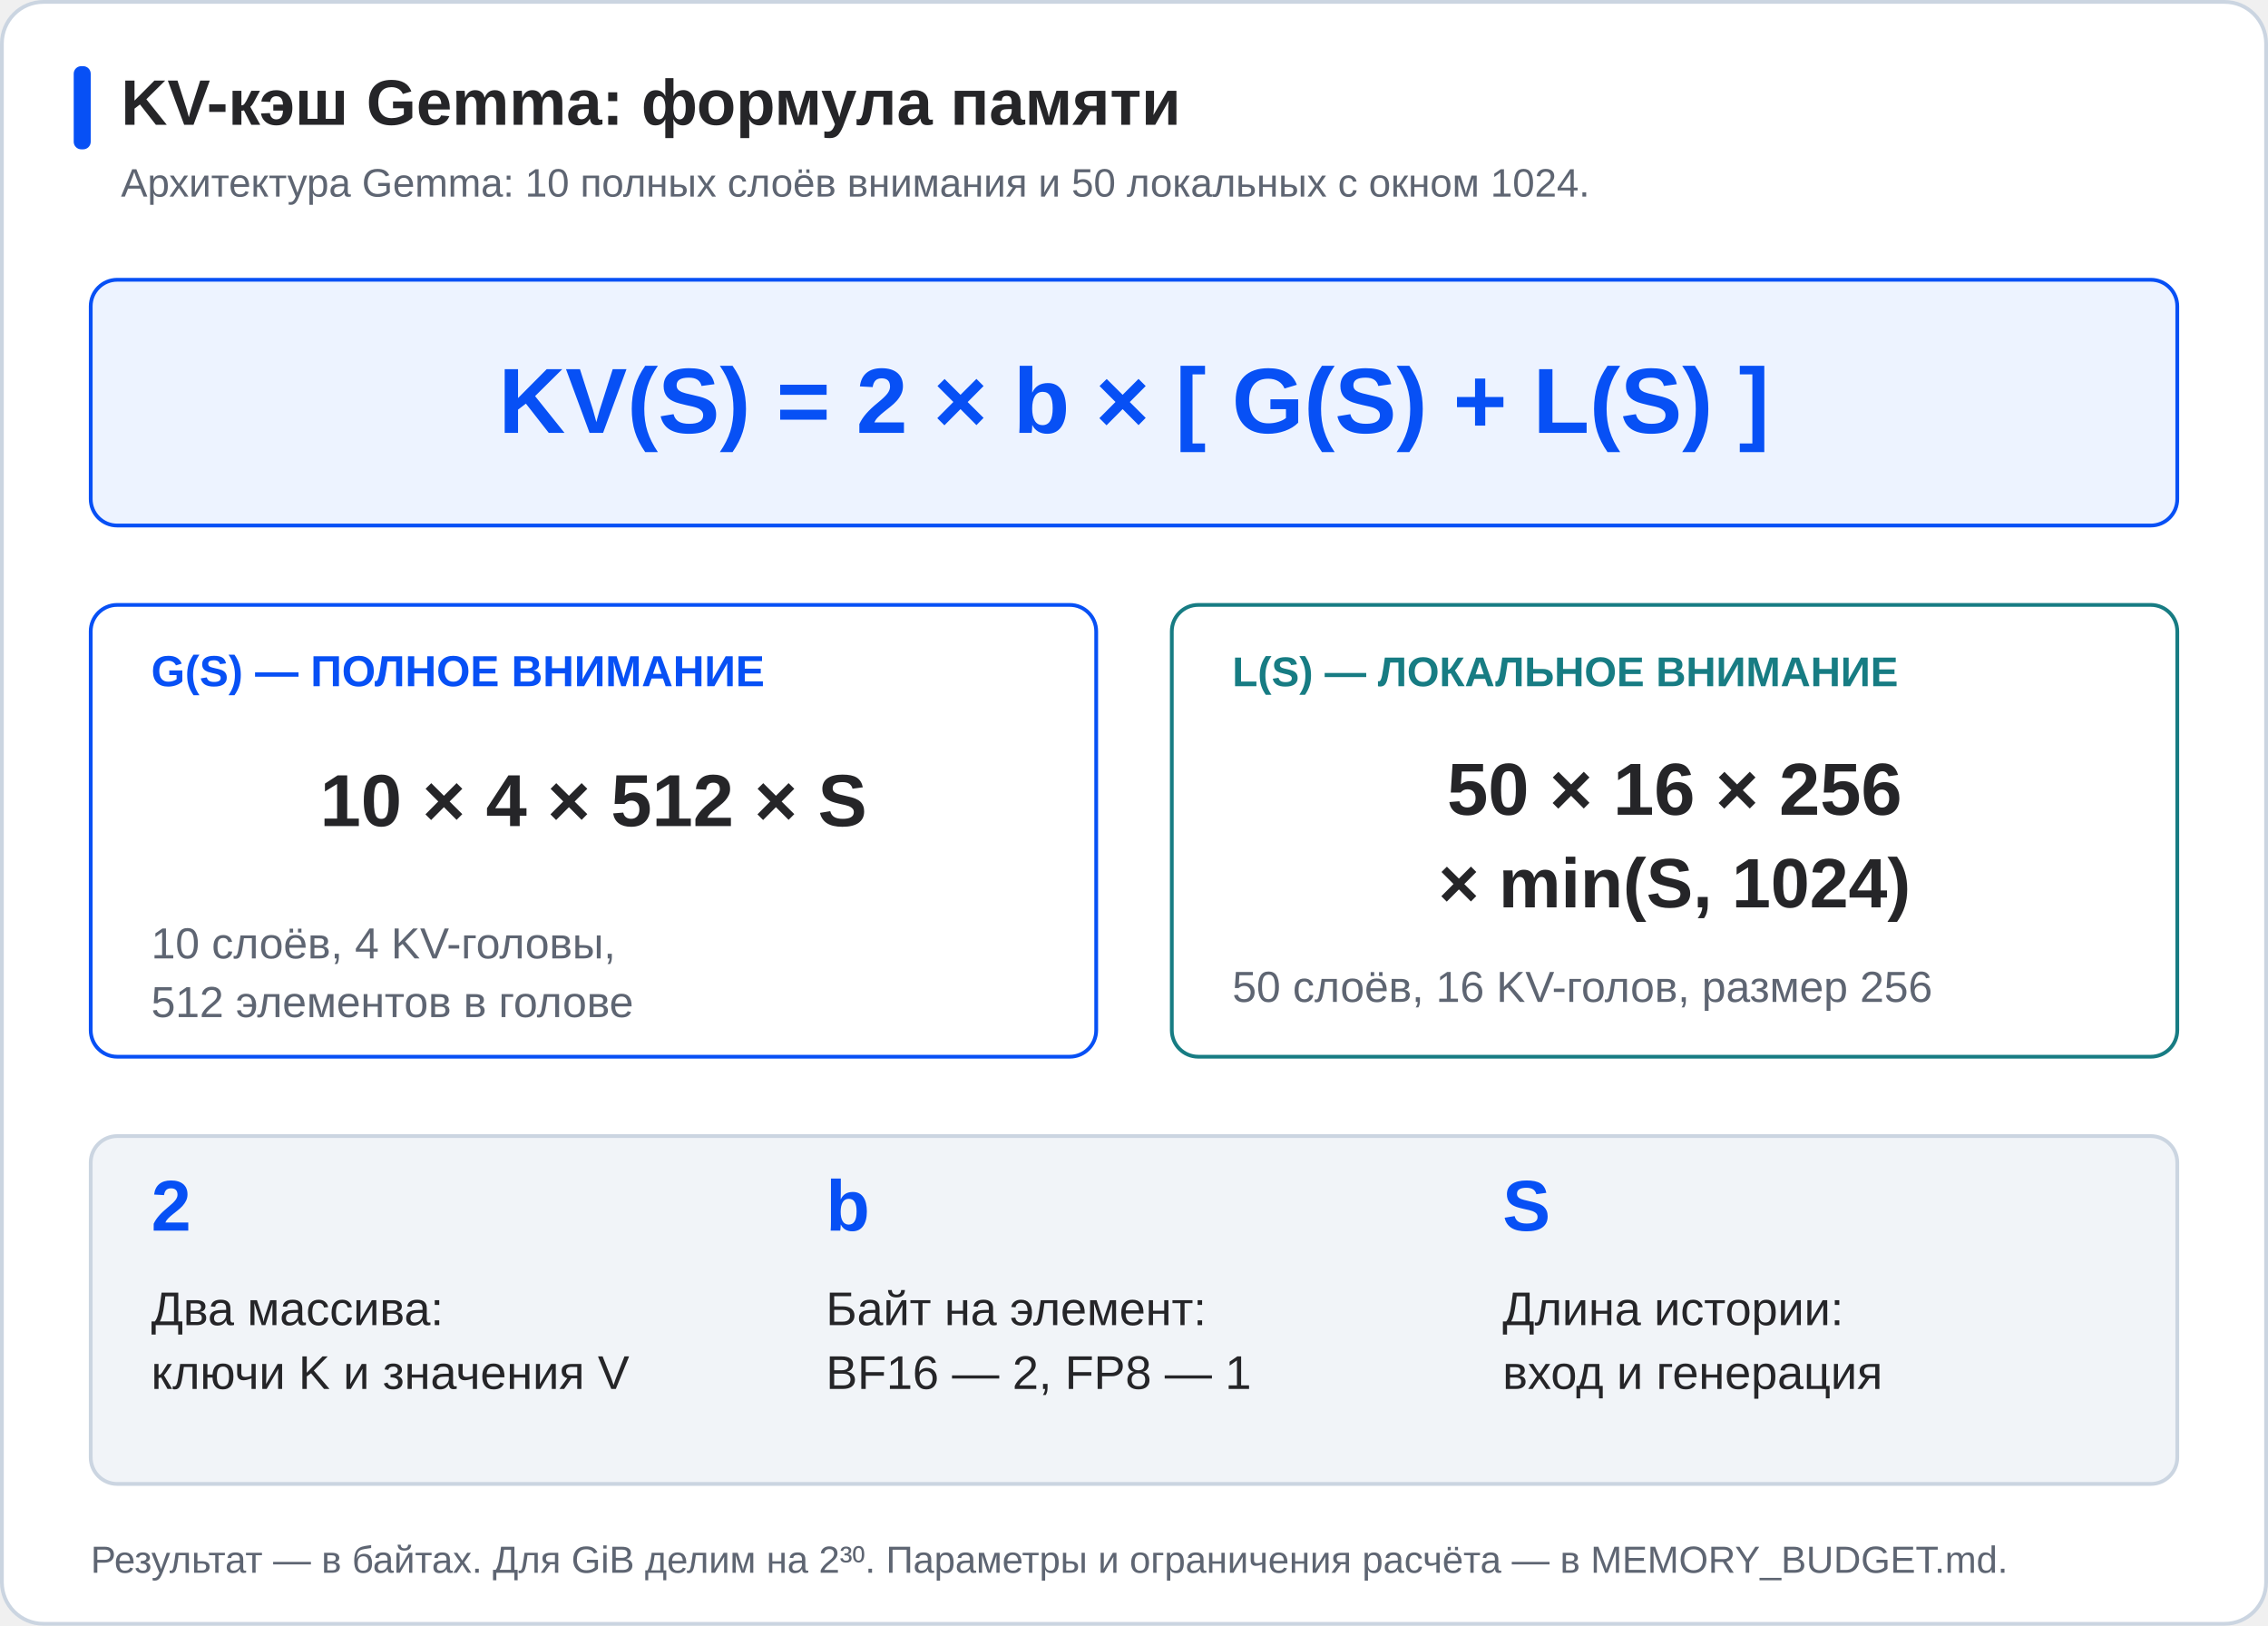
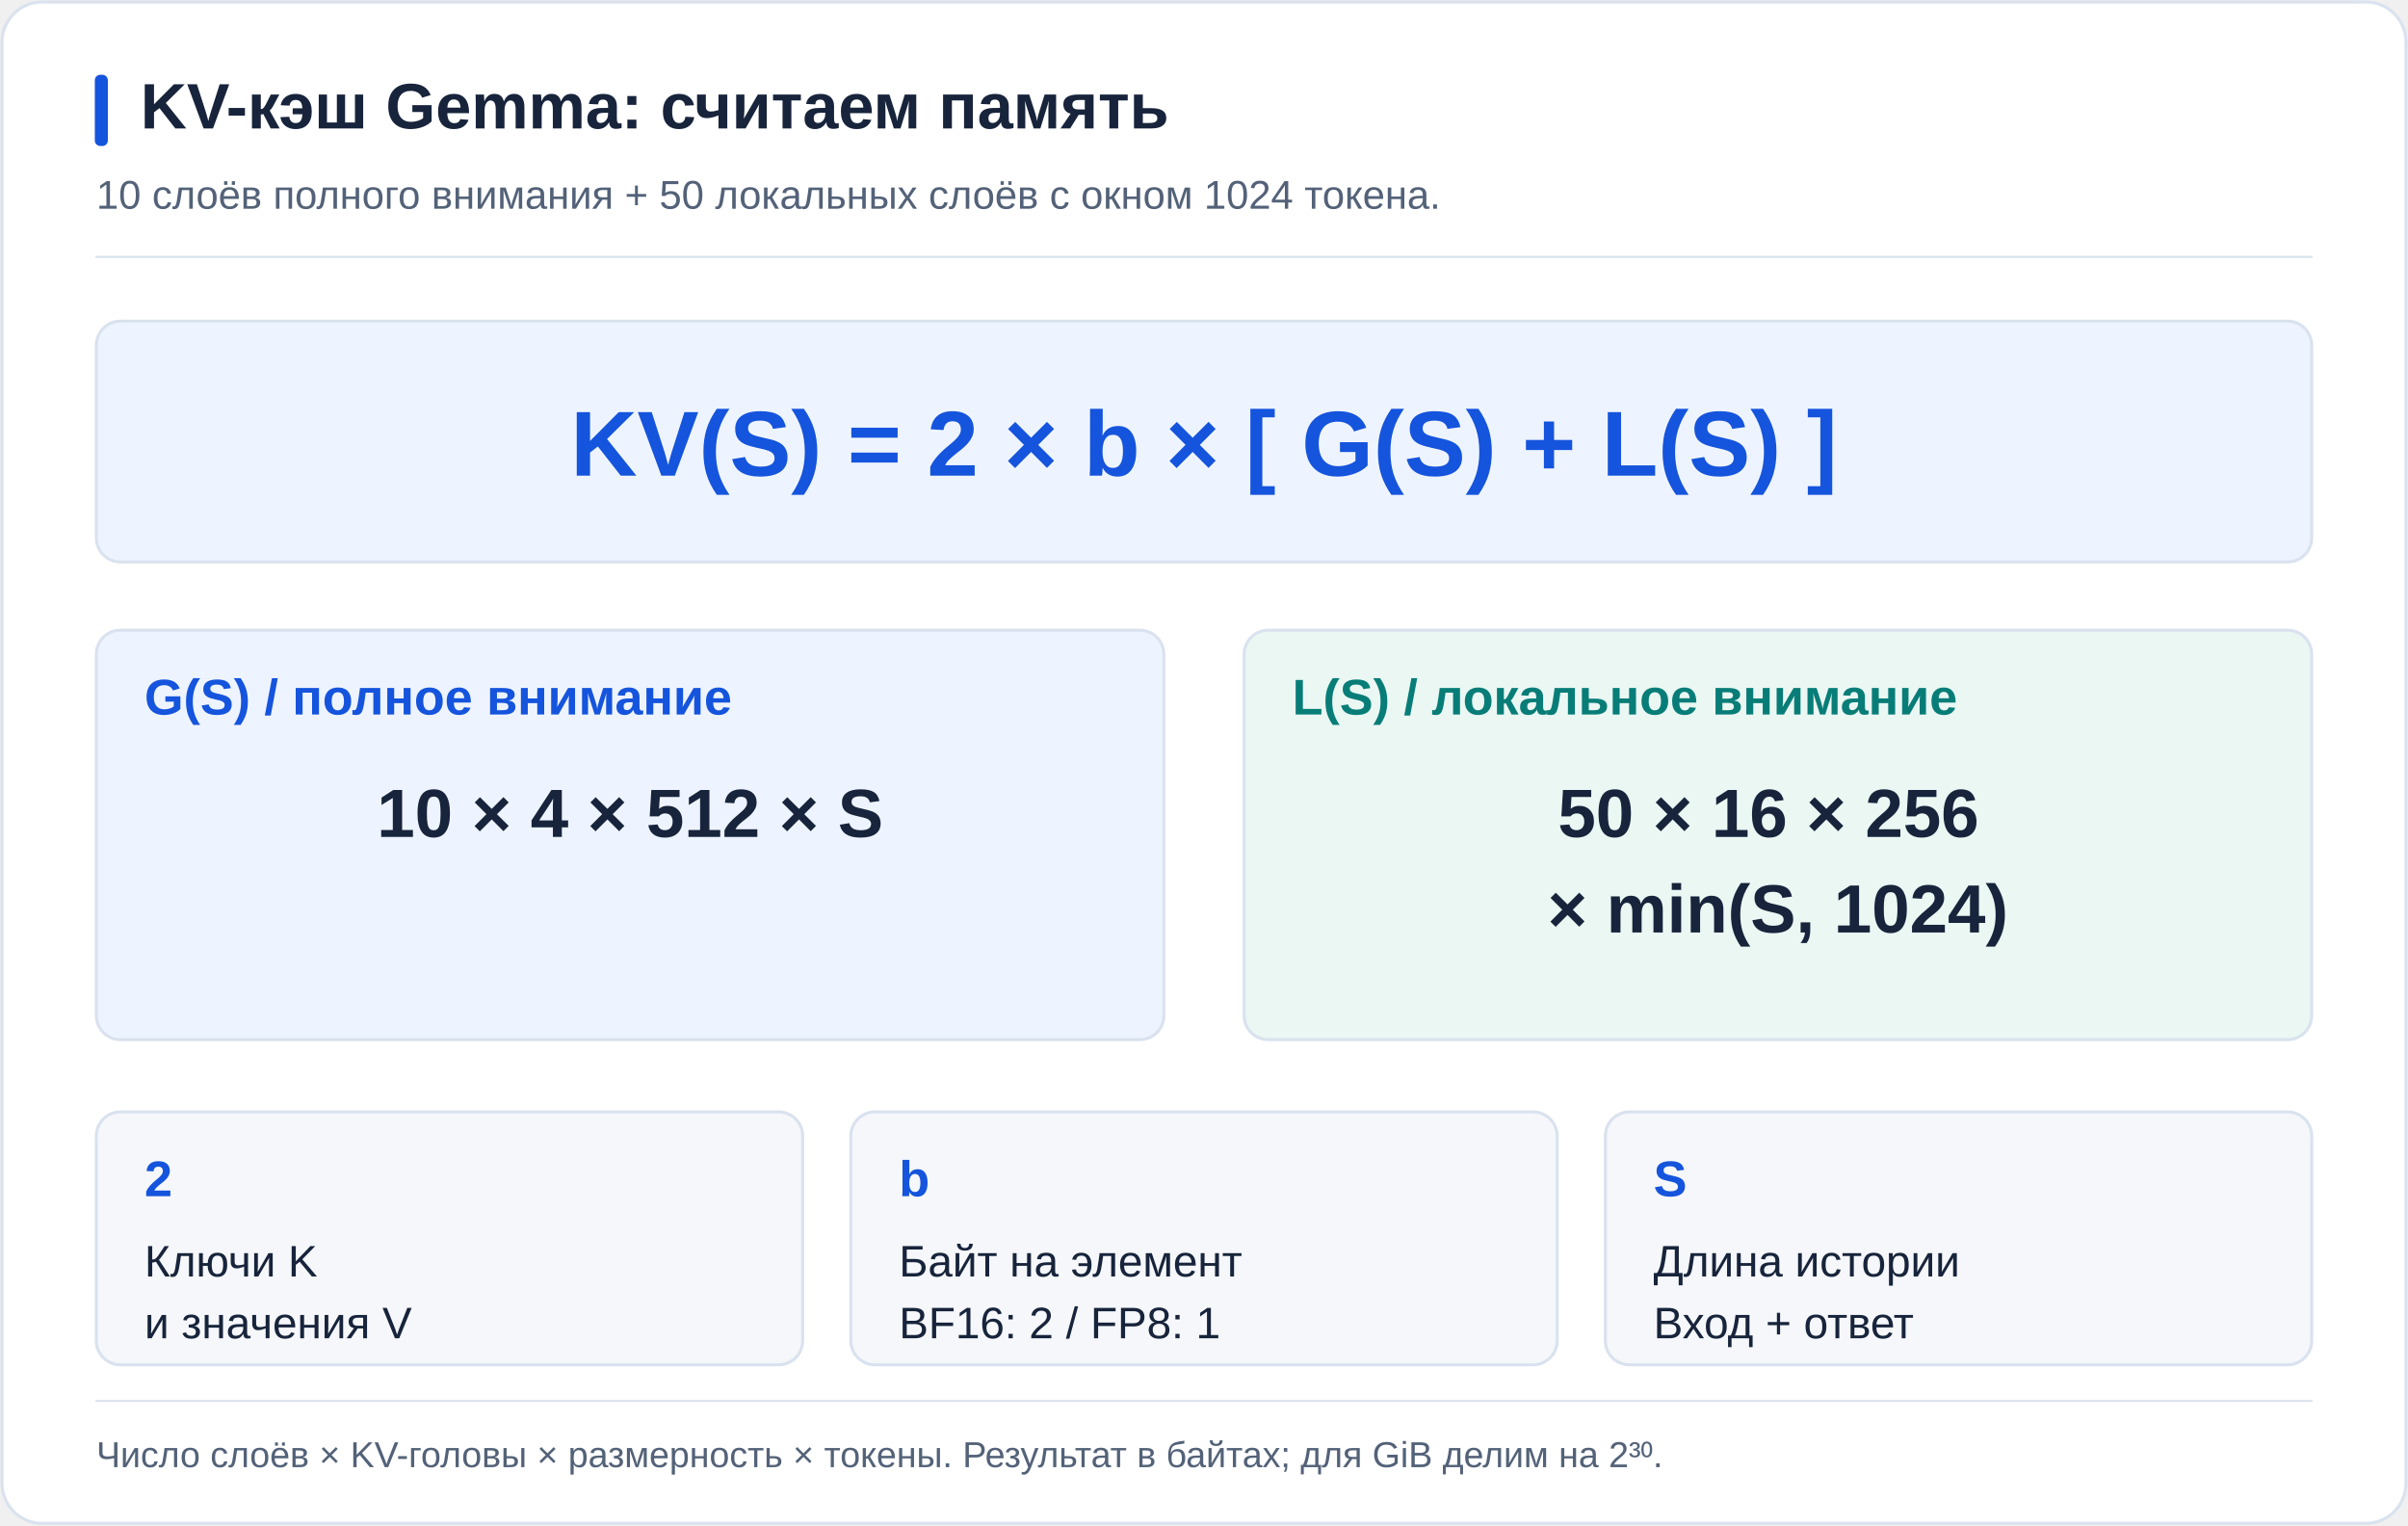
- <svg xmlns="http://www.w3.org/2000/svg" width="1200" height="860" viewBox="0 0 1200 860" role="img" aria-labelledby="title desc">
+ <svg xmlns="http://www.w3.org/2000/svg" width="1200" height="760" viewBox="0 0 1200 760" role="img" aria-labelledby="title desc" data-design="hardfest-v2">
  <defs>
-     <marker id="arrow" viewBox="0 0 10 10" refX="9" refY="5" markerWidth="8" markerHeight="8" orient="auto-start-reverse">
-       <path d="M 0 0 L 10 5 L 0 10 z" fill="context-stroke" />
+     <marker id="arrow" viewBox="0 0 10 10" refX="9" refY="5" markerWidth="7" markerHeight="7" orient="auto-start-reverse">
+       <path d="M0 0 10 5 0 10Z" fill="context-stroke" />
    </marker>
  </defs>
-   <style>text{font-family:Arial,Helvetica,sans-serif} .title{font-weight:700} </style>
-   <rect x="1" y="1" width="1198" height="858" rx="22" fill="#ffffff" stroke="#cbd5e1" stroke-width="2" />
-   <rect x="40" y="36" width="7" height="42" rx="3" fill="#0750f5" stroke="#0750f5" stroke-width="2" />
-   <text x="64" y="66" font-size="34" fill="#252528" text-anchor="start" font-weight="700">
-     <tspan x="64" dy="0">KV-кэш Gemma: формула памяти</tspan>
+   <style>text{font-family:Arial,Helvetica,sans-serif;font-variant-numeric:tabular-nums}</style>
+   <rect x="1" y="1" width="1198" height="758" rx="20" fill="#ffffff" stroke="#d9e2ee" stroke-width="1.5" />
+   <rect x="48" y="38" width="5" height="34" rx="2" fill="#1554dc" stroke="#1554dc" stroke-width="1.5" />
+   <text x="70" y="64" font-size="32" fill="#17243b" text-anchor="start" font-weight="700" data-max-width="1082">
+     <tspan x="70" dy="0">KV-кэш Gemma: считаем память</tspan>
  </text>
-   <text x="64" y="104" font-size="21" fill="#5e6572" text-anchor="start">
-     <tspan x="64" dy="0">Архитектура Gemma: 10 полных слоёв внимания и 50 локальных с окном 1024.</tspan>
+   <text x="48" y="104" font-size="20" fill="#536278" text-anchor="start" data-max-width="1104">
+     <tspan x="48" dy="0">10 слоёв полного внимания + 50 локальных слоёв с окном 1024 токена.</tspan>
  </text>
-   <rect x="48" y="148" width="1104" height="130" rx="14" fill="#edf3ff" stroke="#0750f5" stroke-width="2" />
-   <text x="600" y="229" font-size="49" fill="#0750f5" text-anchor="middle" font-weight="700">
+   <path d="M48 128 H1152" fill="none" stroke="#d9e2ee" stroke-width="1" stroke-linejoin="round" stroke-linecap="round" />
+   <rect x="48" y="160" width="1104" height="120" rx="12" fill="#eef4ff" stroke="#d9e2ee" stroke-width="1.5" />
+   <text x="600" y="237" font-size="46" fill="#1554dc" text-anchor="middle" font-weight="700">
    <tspan x="600" dy="0">KV(S) = 2 × b × [ G(S) + L(S) ]</tspan>
  </text>
-   <rect x="48" y="320" width="532" height="239" rx="14" fill="#ffffff" stroke="#0750f5" stroke-width="2" />
-   <rect x="620" y="320" width="532" height="239" rx="14" fill="#ffffff" stroke="#177c83" stroke-width="2" />
-   <text x="80" y="363" font-size="23" fill="#0750f5" text-anchor="start" font-weight="700">
-     <tspan x="80" dy="0">G(S) — ПОЛНОЕ ВНИМАНИЕ</tspan>
+   <rect x="48" y="314" width="532" height="204" rx="12" fill="#eef4ff" stroke="#d9e2ee" stroke-width="1.5" />
+   <text x="72" y="356" font-size="25" fill="#1554dc" text-anchor="start" font-weight="700" data-max-width="484">
+     <tspan x="72" dy="0">G(S) / полное внимание</tspan>
  </text>
-   <text x="652" y="363" font-size="22" fill="#177c83" text-anchor="start" font-weight="700">
-     <tspan x="652" dy="0">L(S) — ЛОКАЛЬНОЕ ВНИМАНИЕ</tspan>
-   </text>
-   <text x="314" y="437" font-size="39" fill="#252528" text-anchor="middle" font-weight="700">
+   <text x="314" y="417" font-size="34" fill="#17243b" text-anchor="middle" font-weight="700">
    <tspan x="314" dy="0">10 × 4 × 512 × S</tspan>
  </text>
-   <text x="886" y="431" font-size="39" fill="#252528" text-anchor="middle" font-weight="700">
+   <rect x="620" y="314" width="532" height="204" rx="12" fill="#eaf7f3" stroke="#d9e2ee" stroke-width="1.5" />
+   <text x="644" y="356" font-size="25" fill="#087d78" text-anchor="start" font-weight="700" data-max-width="484">
+     <tspan x="644" dy="0">L(S) / локальное внимание</tspan>
+   </text>
+   <text x="886" y="417" font-size="34" fill="#17243b" text-anchor="middle" font-weight="700">
    <tspan x="886" dy="0">50 × 16 × 256</tspan>
+     <tspan x="886" dy="47.6">× min(S, 1024)</tspan>
  </text>
-   <text x="886" y="480" font-size="37" fill="#252528" text-anchor="middle" font-weight="700">
-     <tspan x="886" dy="0">× min(S, 1024)</tspan>
+   <rect x="48" y="554" width="352" height="126" rx="12" fill="#f5f7fa" stroke="#d9e2ee" stroke-width="1.5" />
+   <text x="72" y="596" font-size="25" fill="#1554dc" text-anchor="start" font-weight="700" data-max-width="304">
+     <tspan x="72" dy="0">2</tspan>
  </text>
-   <text x="80" y="507" font-size="23" fill="#5e6572" text-anchor="start">
-     <tspan x="80" dy="0">10 слоёв, 4 KV-головы,</tspan>
-     <tspan x="80" dy="31.05">512 элементов в голове</tspan>
+   <text x="72" y="636" font-size="22" fill="#17243b" text-anchor="start" data-max-width="304">
+     <tspan x="72" dy="0">Ключи K</tspan>
+     <tspan x="72" dy="30.8">и значения V</tspan>
  </text>
-   <text x="652" y="530" font-size="23" fill="#5e6572" text-anchor="start">
-     <tspan x="652" dy="0">50 слоёв, 16 KV-голов, размер 256</tspan>
+   <rect x="424" y="554" width="352" height="126" rx="12" fill="#f5f7fa" stroke="#d9e2ee" stroke-width="1.5" />
+   <text x="448" y="596" font-size="25" fill="#1554dc" text-anchor="start" font-weight="700" data-max-width="304">
+     <tspan x="448" dy="0">b</tspan>
  </text>
-   <rect x="48" y="601" width="1104" height="184" rx="14" fill="#f1f4f8" stroke="#cbd5e1" stroke-width="2" />
-   <text x="80" y="651" font-size="38" fill="#0750f5" text-anchor="start" font-weight="700">
-     <tspan x="80" dy="0">2</tspan>
+   <text x="448" y="636" font-size="22" fill="#17243b" text-anchor="start" data-max-width="304">
+     <tspan x="448" dy="0">Байт на элемент</tspan>
+     <tspan x="448" dy="30.8">BF16: 2 / FP8: 1</tspan>
  </text>
-   <text x="80" y="701" font-size="25" fill="#252528" text-anchor="start">
-     <tspan x="80" dy="0">Два массива:</tspan>
-     <tspan x="80" dy="33.75">ключи K и значения V</tspan>
+   <rect x="800" y="554" width="352" height="126" rx="12" fill="#f5f7fa" stroke="#d9e2ee" stroke-width="1.5" />
+   <text x="824" y="596" font-size="25" fill="#1554dc" text-anchor="start" font-weight="700" data-max-width="304">
+     <tspan x="824" dy="0">S</tspan>
  </text>
-   <text x="437" y="651" font-size="38" fill="#0750f5" text-anchor="start" font-weight="700">
-     <tspan x="437" dy="0">b</tspan>
+   <text x="824" y="636" font-size="22" fill="#17243b" text-anchor="start" data-max-width="304">
+     <tspan x="824" dy="0">Длина истории</tspan>
+     <tspan x="824" dy="30.8">Вход + ответ</tspan>
  </text>
-   <text x="437" y="701" font-size="25" fill="#252528" text-anchor="start">
-     <tspan x="437" dy="0">Байт на элемент:</tspan>
-     <tspan x="437" dy="33.75">BF16 — 2, FP8 — 1</tspan>
-   </text>
-   <text x="795" y="651" font-size="38" fill="#0750f5" text-anchor="start" font-weight="700">
-     <tspan x="795" dy="0">S</tspan>
-   </text>
-   <text x="795" y="701" font-size="25" fill="#252528" text-anchor="start">
-     <tspan x="795" dy="0">Длина истории:</tspan>
-     <tspan x="795" dy="33.75">вход и генерация</tspan>
-   </text>
-   <text x="48" y="832" font-size="20" fill="#5e6572" text-anchor="start">
-     <tspan x="48" dy="0">Результат — в байтах. Для GiB делим на 2³⁰. Параметры и ограничения расчёта — в MEMORY_BUDGET.md.</tspan>
+   <path d="M48 698 H1152" fill="none" stroke="#d9e2ee" stroke-width="1" stroke-linejoin="round" stroke-linecap="round" />
+   <text x="48" y="731" font-size="18" fill="#536278" text-anchor="start" data-max-width="1104">
+     <tspan x="48" dy="0">Число слоёв × KV-головы × размерность × токены. Результат в байтах; для GiB делим на 2³⁰.</tspan>
  </text>
</svg>
